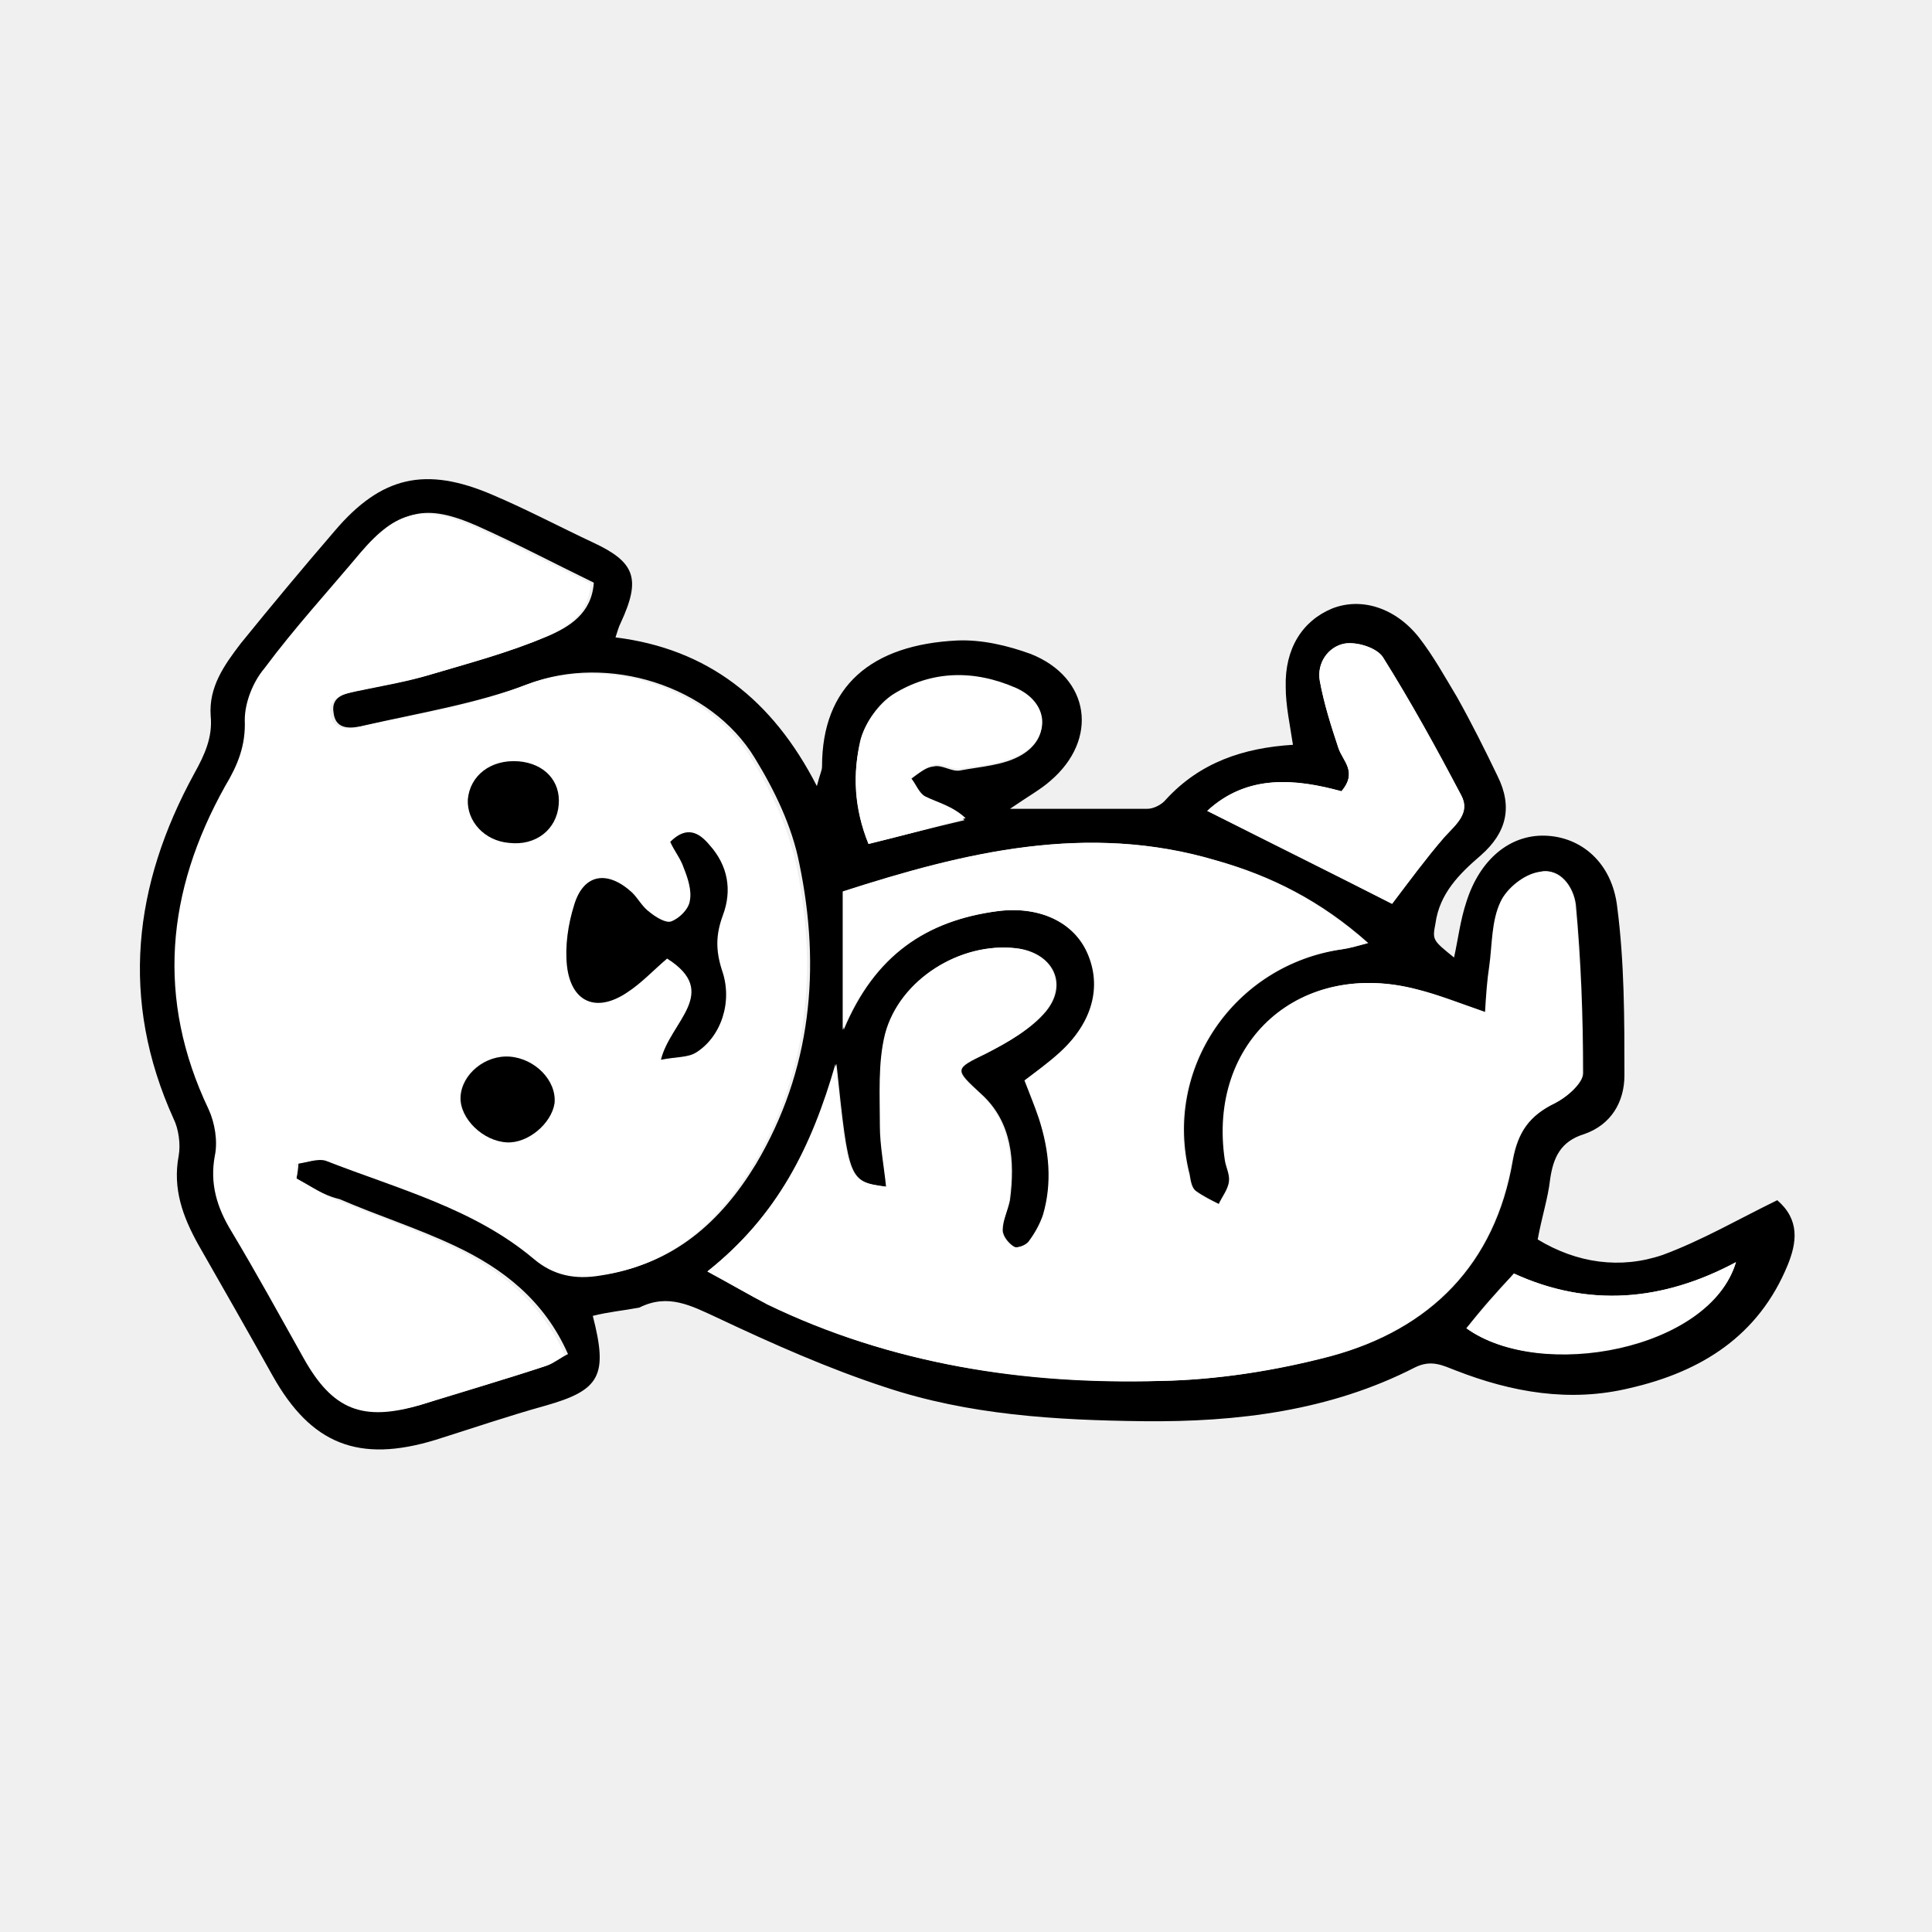
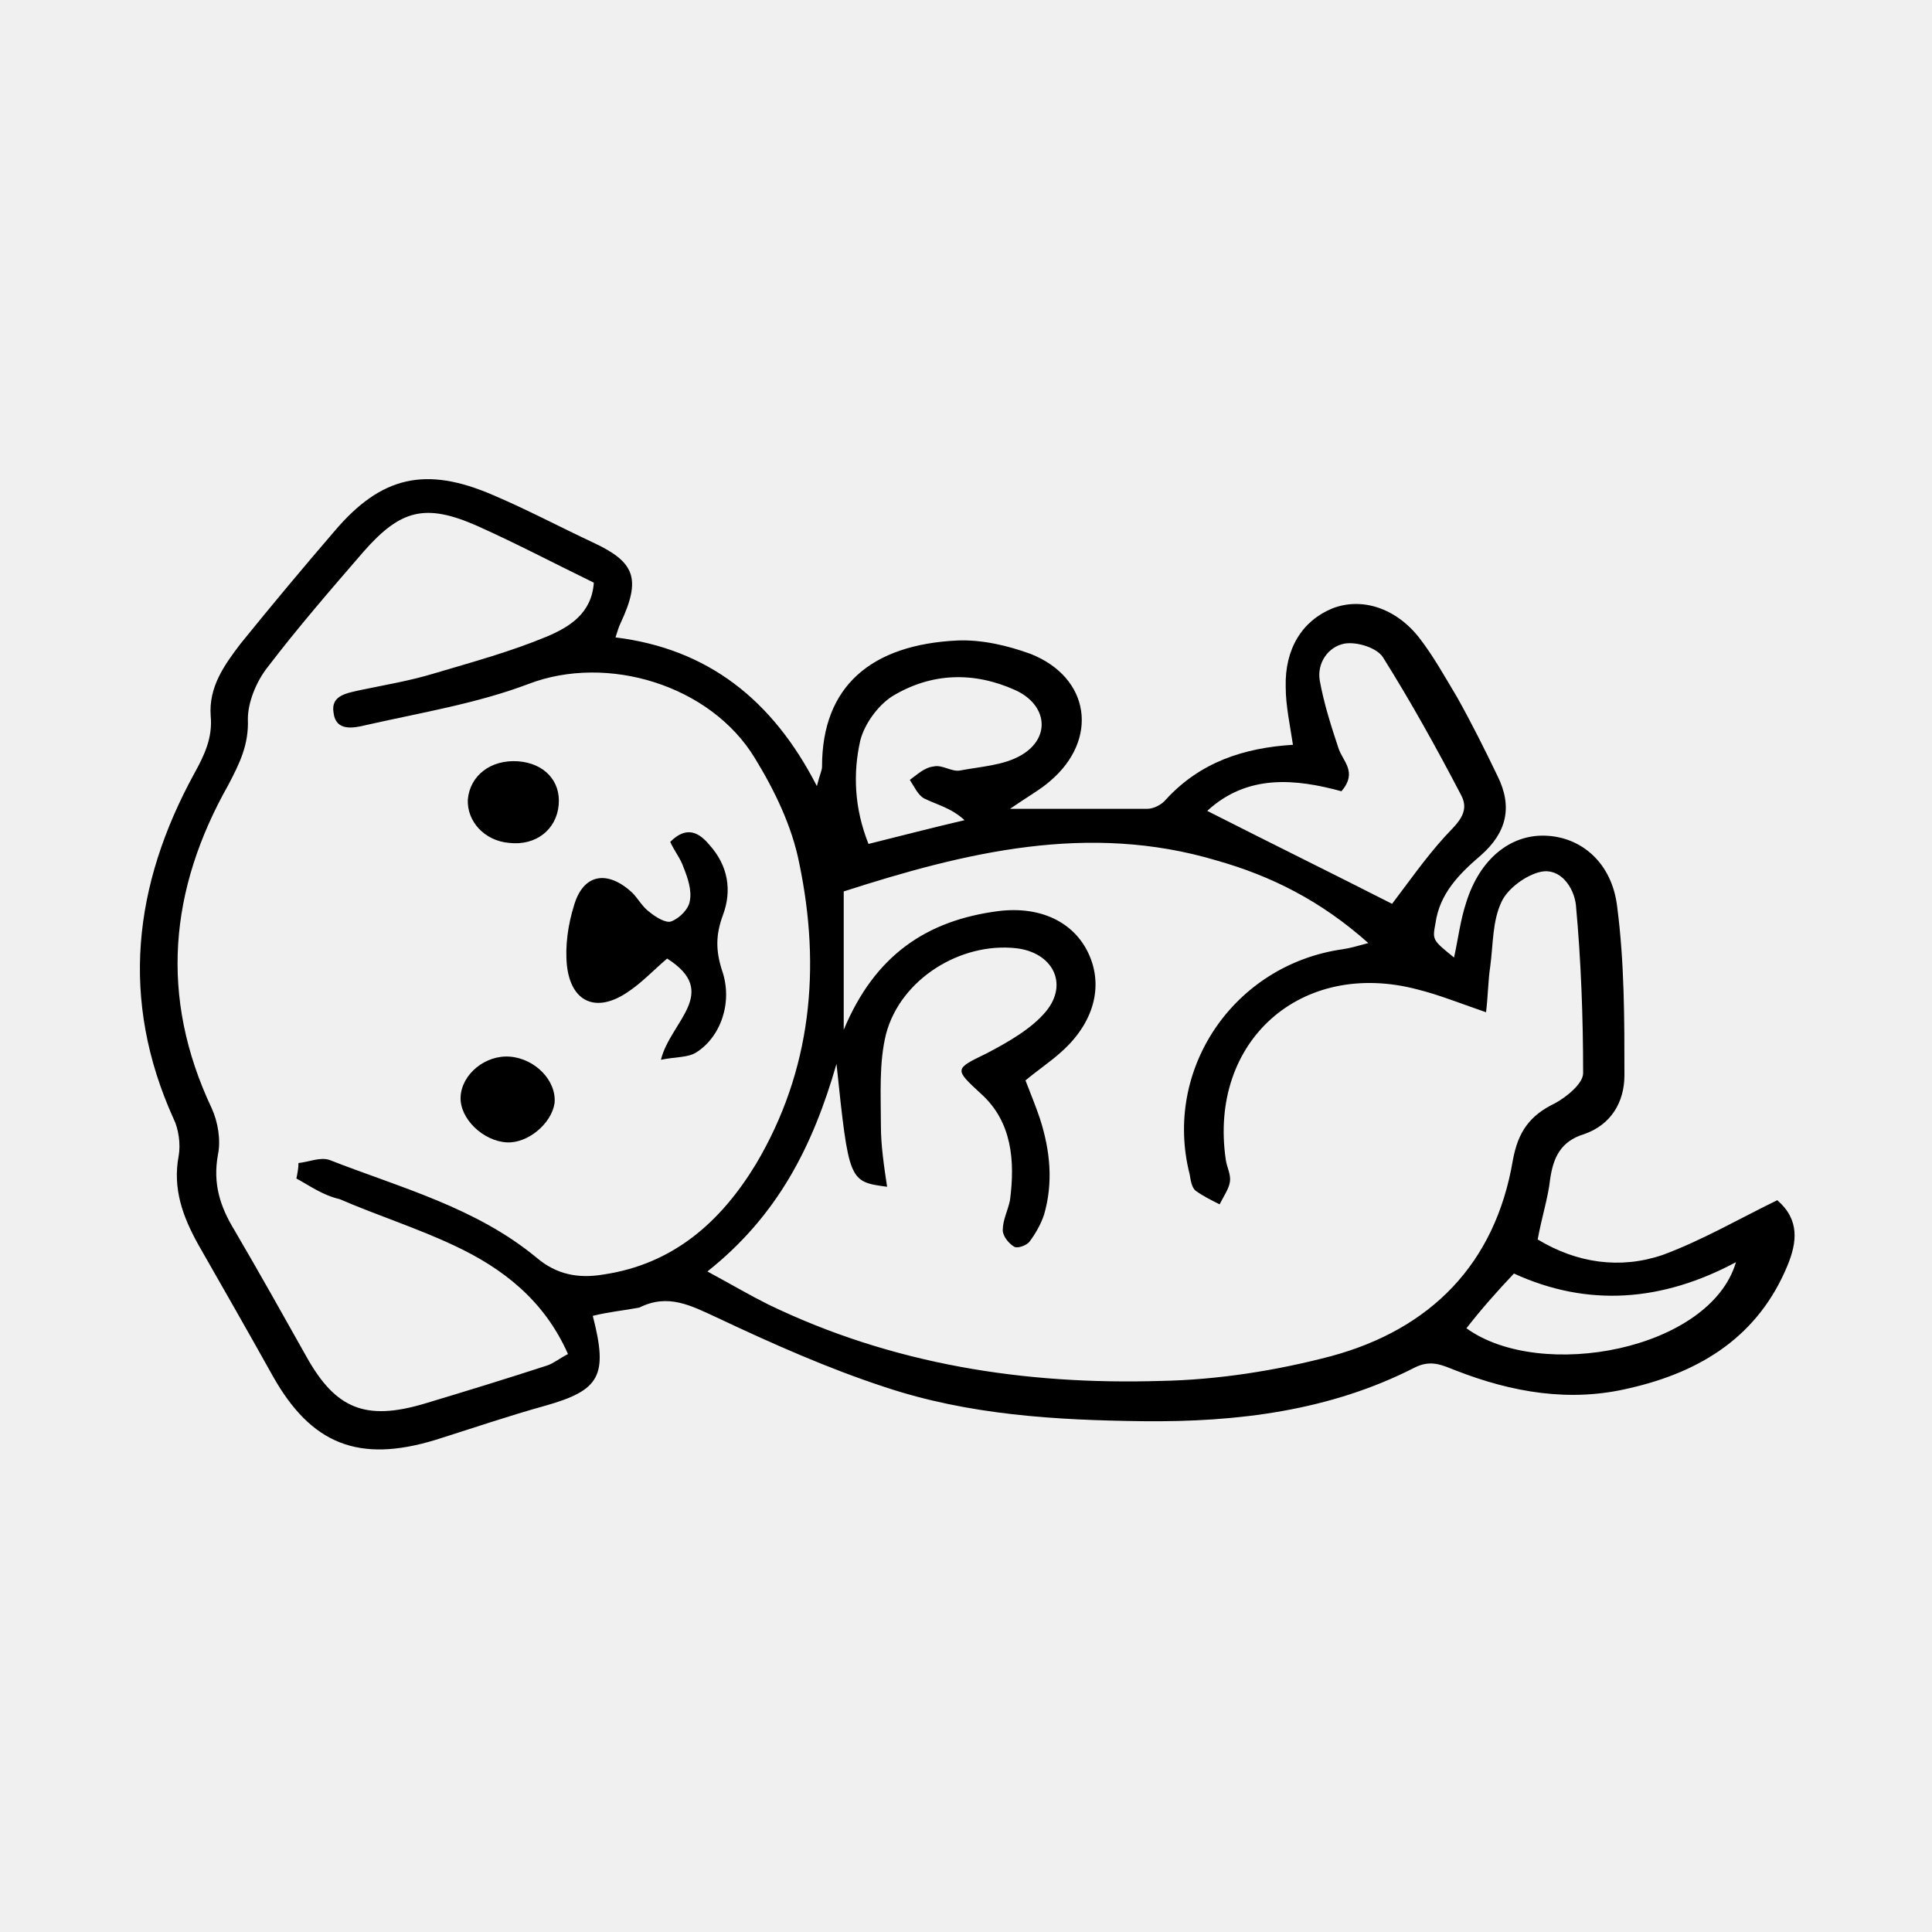
<svg xmlns="http://www.w3.org/2000/svg" viewBox="336.298 693.778 187.085 187.085">
  <g>
    <path d="M393.7,821.2c1.5,5.8,0.7,7.2-4.6,8.7c-3.6,1-7.1,2.2-10.6,3.3c-7.5,2.3-12.1,0.4-15.8-6.2c-2.4-4.3-4.8-8.5-7.2-12.7   c-1.5-2.7-2.5-5.4-1.9-8.6c0.2-1.1,0-2.6-0.5-3.6c-5.2-11.5-3.9-22.6,2-33.4c1-1.8,1.8-3.5,1.6-5.6c-0.2-2.8,1.3-4.9,2.9-7   c3-3.7,6-7.3,9.1-10.9c4.5-5.3,8.8-6.3,15.3-3.5c3.3,1.4,6.5,3.1,9.7,4.6c4.1,1.9,4.7,3.5,2.7,7.8c-0.2,0.4-0.3,0.8-0.5,1.4   c8.9,1.1,15.2,6,19.5,14.4c0.3-1.2,0.5-1.5,0.5-1.9c0-7.8,4.8-11.8,13.1-12.2c2.4-0.1,4.9,0.5,7.1,1.3c5.8,2.3,6.6,8.3,1.9,12.3   c-0.9,0.8-2,1.4-3.9,2.7c5.1,0,9.2,0,13.3,0c0.6,0,1.4-0.4,1.8-0.9c3.3-3.6,7.5-5,12.3-5.3c-0.3-2-0.7-3.8-0.7-5.6   c-0.1-3.7,1.6-6.4,4.5-7.6c2.8-1.1,6.1-0.1,8.4,2.8c1.4,1.8,2.5,3.8,3.7,5.8c1.4,2.5,2.7,5.1,3.9,7.6c1.5,3,0.9,5.5-1.6,7.7   c-2.1,1.8-4,3.7-4.4,6.6c-0.3,1.6-0.3,1.6,1.8,3.3c0.4-1.8,0.6-3.6,1.2-5.4c1.3-4.1,4.2-6.5,7.6-6.4c3.5,0.1,6.5,2.6,7,6.9   c0.7,5.4,0.7,10.8,0.7,16.3c0,2.6-1.3,4.8-3.9,5.7c-2.3,0.7-3,2.3-3.3,4.4c-0.2,1.8-0.8,3.6-1.2,5.8c3.8,2.3,8,2.9,12.1,1.5   c3.8-1.4,7.4-3.5,11.1-5.3c2.2,1.9,1.9,4.1,1,6.3c-2.8,6.8-8.3,10.3-15.3,11.9c-5.8,1.4-11.4,0.4-16.8-1.7c-1.3-0.5-2.4-1.1-4-0.3   c-8.2,4.2-17.2,5.3-26.3,5.2c-8.5-0.1-16.9-0.6-25-3.3c-5.5-1.8-10.9-4.2-16.2-6.7c-2.6-1.2-4.8-2.4-7.6-1   C396.6,820.7,395.3,820.8,393.7,821.2z M365,807.9c0.1-0.5,0.2-1,0.2-1.5c1-0.1,2.1-0.6,3-0.3c6.9,2.7,14.2,4.6,20.1,9.5   c1.9,1.6,4,2,6.4,1.6c6.8-1,11.4-5.1,14.8-10.7c5.4-9.1,6.3-19,4.2-29.1c-0.7-3.6-2.4-7.1-4.3-10.2c-4.3-7.1-14.3-10.1-21.9-7.2   c-5,1.9-10.5,2.8-15.8,4c-1.2,0.3-2.9,0.6-3.1-1.2c-0.3-1.7,1.3-1.9,2.6-2.2c2.4-0.5,4.8-0.9,7.1-1.6c3.7-1.1,7.4-2.1,11-3.6   c2.1-0.9,4.3-2.2,4.5-5.2c-3.9-1.9-7.5-3.8-11.3-5.5c-5-2.2-7.4-1.6-11,2.5c-3.2,3.7-6.4,7.4-9.3,11.2c-1.1,1.4-1.9,3.4-1.9,5   c0.1,2.5-0.8,4.3-1.9,6.4c-5.7,10.1-6.7,20.5-1.6,31.3c0.6,1.3,0.9,3.1,0.6,4.5c-0.5,2.8,0.2,5,1.6,7.3c2.4,4.1,4.7,8.2,7,12.3   c2.8,5,5.7,6.2,11.4,4.5c4-1.2,7.9-2.4,11.9-3.7c0.6-0.2,1.2-0.7,2-1.1c-2.3-5.2-6.3-8.3-11-10.5c-3.6-1.7-7.4-2.9-11.1-4.5   C367.5,809.5,366.3,808.6,365,807.9z M404.8,816.9c2.4,1.3,4.1,2.3,5.9,3.2c12,5.8,24.8,7.8,38,7.4c5.5-0.1,11.2-1,16.5-2.4   c9.6-2.6,15.9-8.9,17.6-19c0.5-2.7,1.6-4.3,4.1-5.5c1.1-0.6,2.7-1.9,2.7-2.9c0-5.4-0.2-10.9-0.7-16.3c-0.2-1.7-1.5-3.6-3.4-3.2   c-1.4,0.3-3.2,1.6-3.8,2.9c-0.9,1.9-0.8,4.1-1.1,6.3c-0.2,1.3-0.2,2.7-0.4,4.4c-2.6-0.9-4.6-1.7-6.6-2.2c-11.3-3-20.3,5-18.6,16.5   c0.1,0.7,0.5,1.4,0.4,2.1c-0.1,0.7-0.6,1.4-1,2.2c-0.8-0.4-1.6-0.8-2.3-1.3c-0.4-0.3-0.5-1-0.6-1.6c-2.6-10.2,4.3-20.3,14.8-21.8   c0.7-0.1,1.4-0.3,2.5-0.6c-4.6-4.1-9.4-6.5-14.7-8c-12.4-3.7-24.3-0.8-36.1,3c0,4.5,0,8.6,0,13.4c3-7.2,8-10.6,15-11.5   c4.1-0.5,7.3,1.1,8.7,4.1c1.5,3.2,0.5,6.8-2.7,9.6c-1,0.9-2.2,1.7-3.4,2.7c0.5,1.3,1,2.5,1.4,3.7c1,3.1,1.3,6.2,0.4,9.3   c-0.3,0.9-0.8,1.8-1.4,2.6c-0.3,0.4-1.2,0.7-1.5,0.5c-0.5-0.3-1.1-1-1.1-1.6c0-1,0.5-1.9,0.7-2.9c0.5-3.8,0.2-7.6-2.8-10.3   c-2.6-2.4-2.6-2.4,0.5-3.9c2.1-1.1,4.4-2.4,5.8-4.1c2.2-2.7,0.6-5.7-2.9-6.1c-5.4-0.6-11.2,3-12.6,8.3c-0.7,2.8-0.5,5.9-0.5,8.9   c0,1.9,0.3,3.9,0.6,5.9c-3.7-0.5-3.7-0.5-4.9-11.9C415,804.8,411.6,811.5,404.8,816.9z M453.2,772.3c6.3,3.2,12.4,6.2,17.9,9   c1.6-2.1,3.2-4.4,5.1-6.5c1.1-1.2,2.5-2.3,1.6-4c-2.4-4.6-4.9-9.1-7.6-13.4c-0.6-0.9-2.5-1.5-3.7-1.3c-1.6,0.3-2.7,1.9-2.4,3.6   c0.4,2.2,1.1,4.4,1.8,6.5c0.4,1.3,1.9,2.3,0.3,4.2C461.8,769.2,457.1,768.7,453.2,772.3z M420.4,775.5c3.2-0.8,6.3-1.6,9.3-2.3   c-1.3-1.2-2.7-1.5-3.9-2.1c-0.6-0.3-1-1.2-1.4-1.8c0.7-0.5,1.4-1.2,2.3-1.3c0.8-0.2,1.7,0.5,2.5,0.4c2.1-0.4,4.3-0.5,6-1.5   c2.9-1.7,2.5-4.9-0.6-6.3c-4-1.8-8.1-1.7-11.9,0.6c-1.4,0.9-2.7,2.7-3.1,4.3C418.9,768.6,419,772,420.4,775.5z M478.3,822.4   c7.2,5.2,23.6,2.1,26.1-6.4c-7.1,3.8-14.3,4.4-21.5,1.1C481.2,818.9,479.7,820.6,478.3,822.4z" fill="rgb(0, 0, 0)" />
-     <path d="M365,807.9c1.3,0.7,2.5,1.5,3.9,2.1c3.7,1.5,7.5,2.8,11.1,4.5c4.7,2.2,8.7,5.4,11,10.5c-0.8,0.5-1.4,0.9-2,1.1   c-3.9,1.3-7.9,2.4-11.9,3.7c-5.7,1.7-8.6,0.5-11.4-4.5c-2.3-4.1-4.6-8.3-7-12.3c-1.4-2.3-2.1-4.6-1.6-7.3c0.3-1.4,0-3.2-0.6-4.5   c-5.1-10.7-4.1-21.1,1.6-31.3c1.2-2,2-3.9,1.9-6.4c0-1.7,0.8-3.7,1.9-5c2.9-3.9,6.2-7.5,9.3-11.2c3.5-4.1,6-4.7,11-2.5   c3.8,1.7,7.4,3.6,11.3,5.5c-0.2,3-2.4,4.3-4.5,5.2c-3.5,1.5-7.3,2.5-11,3.6c-2.3,0.7-4.7,1.1-7.1,1.6c-1.3,0.3-2.9,0.5-2.6,2.2   c0.3,1.8,1.9,1.5,3.1,1.2c5.3-1.2,10.8-2,15.8-4c7.6-2.9,17.6,0.1,21.9,7.2c1.9,3.1,3.5,6.6,4.3,10.2c2.1,10.1,1.2,20-4.2,29.1   c-3.4,5.6-8,9.7-14.8,10.7c-2.4,0.4-4.5,0-6.4-1.6c-5.8-4.9-13.2-6.8-20.1-9.5c-0.8-0.3-2,0.2-3,0.3   C365.1,806.9,365.1,807.4,365,807.9z M401.2,775.3c0.5,0.8,1,1.6,1.3,2.5c0.4,1,0.8,2.2,0.6,3.2c-0.1,0.8-1,1.7-1.8,2   c-0.5,0.2-1.5-0.5-2.1-0.9c-0.7-0.5-1-1.4-1.7-1.9c-2.4-2.1-4.7-1.7-5.6,1.2c-0.6,1.9-0.9,3.9-0.7,5.9c0.3,3.5,2.8,4.6,5.8,2.6   c1.4-0.9,2.6-2.2,3.9-3.3c5.2,3.3,0.3,6.1-0.6,9.8c1.5-0.3,2.7-0.2,3.4-0.7c2.4-1.5,3.6-4.9,2.5-8c-0.7-1.9-0.7-3.4,0.1-5.3   c0.9-2.4,0.5-4.8-1.3-6.8C403.9,774.5,402.8,773.7,401.2,775.3z M385.4,804.4c2.1,0.1,4.3-1.8,4.5-3.8c0.2-2.1-1.9-4.3-4.3-4.5   c-2.4-0.2-4.7,1.7-4.8,3.9C380.8,802.1,383.1,804.3,385.4,804.4z M385.6,775.4c2.6,0.3,4.7-1.3,4.8-3.7c0.2-2.3-1.4-4-3.9-4.2   c-2.7-0.2-4.7,1.3-4.9,3.7C381.5,773.3,383.2,775.2,385.6,775.4z" fill="rgb(255, 255, 255)" />
-     <path d="M404.8,816.9c6.8-5.4,10.1-12.1,12.4-20.1c1.2,11.4,1.2,11.4,4.9,11.9c-0.2-2-0.6-4-0.6-5.9   c0-3-0.2-6.1,0.5-8.9c1.4-5.3,7.3-8.9,12.6-8.3c3.5,0.4,5.1,3.4,2.9,6.1c-1.5,1.8-3.7,3.1-5.8,4.1c-3.1,1.5-3.1,1.5-0.5,3.9   c3,2.8,3.2,6.5,2.8,10.3c-0.1,1-0.6,1.9-0.7,2.9c0,0.6,0.6,1.3,1.1,1.6c0.3,0.2,1.2-0.1,1.5-0.5c0.6-0.8,1.1-1.7,1.4-2.6   c0.9-3.1,0.6-6.2-0.4-9.3c-0.4-1.2-0.9-2.4-1.4-3.7c1.2-0.9,2.3-1.7,3.4-2.7c3.2-2.9,4.1-6.4,2.7-9.6c-1.3-3-4.6-4.6-8.7-4.1   c-6.9,0.9-12,4.3-15,11.5c0-4.8,0-9,0-13.4c11.8-3.8,23.6-6.7,36.1-3c5.3,1.5,10.1,3.9,14.7,8c-1.1,0.3-1.8,0.5-2.5,0.6   c-10.4,1.4-17.4,11.6-14.8,21.8c0.1,0.6,0.2,1.2,0.6,1.6c0.7,0.6,1.5,0.9,2.3,1.3c0.3-0.7,0.9-1.4,1-2.2c0.1-0.7-0.3-1.4-0.4-2.1   c-1.7-11.5,7.3-19.5,18.6-16.5c2,0.5,4,1.3,6.6,2.2c0.1-1.7,0.2-3.1,0.4-4.4c0.3-2.1,0.2-4.4,1.1-6.3c0.6-1.3,2.3-2.7,3.8-2.9   c1.9-0.4,3.3,1.6,3.4,3.2c0.5,5.4,0.8,10.8,0.7,16.3c0,1-1.5,2.4-2.7,2.9c-2.4,1.2-3.6,2.8-4.1,5.5c-1.7,10.1-8,16.4-17.6,19   c-5.3,1.4-11,2.3-16.5,2.4c-13.2,0.3-26-1.6-38-7.4C408.9,819.2,407.2,818.2,404.8,816.9z" fill="rgb(255, 255, 255)" />
-     <path d="M453.2,772.3c3.9-3.6,8.6-3.1,13-1.9c1.6-1.9,0.1-3-0.3-4.2c-0.7-2.1-1.4-4.3-1.8-6.5   c-0.3-1.7,0.8-3.3,2.4-3.6c1.2-0.2,3.1,0.4,3.7,1.3c2.7,4.3,5.2,8.9,7.6,13.4c0.9,1.7-0.5,2.8-1.6,4c-1.8,2.1-3.5,4.4-5.1,6.5   C465.6,778.5,459.5,775.4,453.2,772.3z" fill="rgb(255, 255, 255)" />
-     <path d="M420.4,775.5c-1.4-3.4-1.6-6.9-0.7-10.2c0.4-1.6,1.7-3.4,3.1-4.3c3.7-2.3,7.8-2.4,11.9-0.6   c3.1,1.4,3.4,4.6,0.6,6.3c-1.7,1-4,1.2-6,1.5c-0.8,0.1-1.7-0.5-2.5-0.4c-0.8,0.2-1.5,0.9-2.3,1.3c0.5,0.6,0.8,1.5,1.4,1.8   c1.2,0.6,2.6,0.9,3.9,2.1C426.7,773.9,423.7,774.7,420.4,775.5z" fill="rgb(255, 255, 255)" />
-     <path d="M478.3,822.4c1.5-1.7,3-3.4,4.6-5.3c7.2,3.3,14.4,2.7,21.5-1.1C501.8,824.5,485.4,827.5,478.3,822.4z" fill="rgb(255, 255, 255)" />
+     <path d="M365,807.9c1.3,0.7,2.5,1.5,3.9,2.1c3.7,1.5,7.5,2.8,11.1,4.5c4.7,2.2,8.7,5.4,11,10.5c-0.8,0.5-1.4,0.9-2,1.1   c-3.9,1.3-7.9,2.4-11.9,3.7c-5.7,1.7-8.6,0.5-11.4-4.5c-2.3-4.1-4.6-8.3-7-12.3c-1.4-2.3-2.1-4.6-1.6-7.3c0.3-1.4,0-3.2-0.6-4.5   c-5.1-10.7-4.1-21.1,1.6-31.3c1.2-2,2-3.9,1.9-6.4c0-1.7,0.8-3.7,1.9-5c2.9-3.9,6.2-7.5,9.3-11.2c3.5-4.1,6-4.7,11-2.5   c3.8,1.7,7.4,3.6,11.3,5.5c-0.2,3-2.4,4.3-4.5,5.2c-3.5,1.5-7.3,2.5-11,3.6c-2.3,0.7-4.7,1.1-7.1,1.6c-1.3,0.3-2.9,0.5-2.6,2.2   c0.3,1.8,1.9,1.5,3.1,1.2c5.3-1.2,10.8-2,15.8-4c7.6-2.9,17.6,0.1,21.9,7.2c1.9,3.1,3.5,6.6,4.3,10.2c2.1,10.1,1.2,20-4.2,29.1   c-3.4,5.6-8,9.7-14.8,10.7c-2.4,0.4-4.5,0-6.4-1.6c-5.8-4.9-13.2-6.8-20.1-9.5c-0.8-0.3-2,0.2-3,0.3   C365.1,806.9,365.1,807.4,365,807.9z M401.2,775.3c0.5,0.8,1,1.6,1.3,2.5c0.4,1,0.8,2.2,0.6,3.2c-0.1,0.8-1,1.7-1.8,2   c-0.5,0.2-1.5-0.5-2.1-0.9c-0.7-0.5-1-1.4-1.7-1.9c-2.4-2.1-4.7-1.7-5.6,1.2c-0.6,1.9-0.9,3.9-0.7,5.9c0.3,3.5,2.8,4.6,5.8,2.6   c1.4-0.9,2.6-2.2,3.9-3.3c5.2,3.3,0.3,6.1-0.6,9.8c1.5-0.3,2.7-0.2,3.4-0.7c2.4-1.5,3.6-4.9,2.5-8c-0.7-1.9-0.7-3.4,0.1-5.3   c0.9-2.4,0.5-4.8-1.3-6.8C403.9,774.5,402.8,773.7,401.2,775.3z M385.4,804.4c2.1,0.1,4.3-1.8,4.5-3.8c0.2-2.1-1.9-4.3-4.3-4.5   c-2.4-0.2-4.7,1.7-4.8,3.9C380.8,802.1,383.1,804.3,385.4,804.4z M385.6,775.4c2.6,0.3,4.7-1.3,4.8-3.7c0.2-2.3-1.4-4-3.9-4.2   c-2.7-0.2-4.7,1.3-4.9,3.7C381.5,773.3,383.2,775.2,385.6,775.4z" fill="none" data-pawn-backing-fill="white" />
+     <path d="M404.8,816.9c6.8-5.4,10.1-12.1,12.4-20.1c1.2,11.4,1.2,11.4,4.9,11.9c-0.2-2-0.6-4-0.6-5.9   c0-3-0.2-6.1,0.5-8.9c1.4-5.3,7.3-8.9,12.6-8.3c3.5,0.4,5.1,3.4,2.9,6.1c-1.5,1.8-3.7,3.1-5.8,4.1c-3.1,1.5-3.1,1.5-0.5,3.9   c3,2.8,3.2,6.5,2.8,10.3c-0.1,1-0.6,1.9-0.7,2.9c0,0.6,0.6,1.3,1.1,1.6c0.3,0.2,1.2-0.1,1.5-0.5c0.6-0.8,1.1-1.7,1.4-2.6   c0.9-3.1,0.6-6.2-0.4-9.3c-0.4-1.2-0.9-2.4-1.4-3.7c1.2-0.9,2.3-1.7,3.4-2.7c3.2-2.9,4.1-6.4,2.7-9.6c-1.3-3-4.6-4.6-8.7-4.1   c-6.9,0.9-12,4.3-15,11.5c0-4.8,0-9,0-13.4c11.8-3.8,23.6-6.7,36.1-3c5.3,1.5,10.1,3.9,14.7,8c-1.1,0.3-1.8,0.5-2.5,0.6   c-10.4,1.4-17.4,11.6-14.8,21.8c0.1,0.6,0.2,1.2,0.6,1.6c0.7,0.6,1.5,0.9,2.3,1.3c0.3-0.7,0.9-1.4,1-2.2c0.1-0.7-0.3-1.4-0.4-2.1   c-1.7-11.5,7.3-19.5,18.6-16.5c2,0.5,4,1.3,6.6,2.2c0.1-1.7,0.2-3.1,0.4-4.4c0.3-2.1,0.2-4.4,1.1-6.3c0.6-1.3,2.3-2.7,3.8-2.9   c1.9-0.4,3.3,1.6,3.4,3.2c0.5,5.4,0.8,10.8,0.7,16.3c0,1-1.5,2.4-2.7,2.9c-2.4,1.2-3.6,2.8-4.1,5.5c-1.7,10.1-8,16.4-17.6,19   c-5.3,1.4-11,2.3-16.5,2.4c-13.2,0.3-26-1.6-38-7.4C408.9,819.2,407.2,818.2,404.8,816.9z" fill="none" data-pawn-backing-fill="white" />
+     <path d="M453.2,772.3c3.9-3.6,8.6-3.1,13-1.9c1.6-1.9,0.1-3-0.3-4.2c-0.7-2.1-1.4-4.3-1.8-6.5   c-0.3-1.7,0.8-3.3,2.4-3.6c1.2-0.2,3.1,0.4,3.7,1.3c2.7,4.3,5.2,8.9,7.6,13.4c0.9,1.7-0.5,2.8-1.6,4c-1.8,2.1-3.5,4.4-5.1,6.5   C465.6,778.5,459.5,775.4,453.2,772.3z" fill="none" data-pawn-backing-fill="white" />
+     <path d="M420.4,775.5c-1.4-3.4-1.6-6.9-0.7-10.2c0.4-1.6,1.7-3.4,3.1-4.3c3.7-2.3,7.8-2.4,11.9-0.6   c3.1,1.4,3.4,4.6,0.6,6.3c-1.7,1-4,1.2-6,1.5c-0.8,0.1-1.7-0.5-2.5-0.4c-0.8,0.2-1.5,0.9-2.3,1.3c0.5,0.6,0.8,1.5,1.4,1.8   c1.2,0.6,2.6,0.9,3.9,2.1C426.7,773.9,423.7,774.7,420.4,775.5z" fill="none" data-pawn-backing-fill="white" />
+     <path d="M478.3,822.4c1.5-1.7,3-3.4,4.6-5.3c7.2,3.3,14.4,2.7,21.5-1.1C501.8,824.5,485.4,827.5,478.3,822.4z" fill="none" data-pawn-backing-fill="white" />
    <path d="M401.2,775.3c1.6-1.6,2.8-0.9,3.8,0.3c1.8,2,2.2,4.4,1.3,6.8c-0.7,1.9-0.7,3.4-0.1,5.3c1.1,3.1-0.1,6.5-2.5,8   c-0.8,0.5-1.9,0.4-3.4,0.7c0.9-3.7,5.8-6.5,0.6-9.8c-1.3,1.1-2.5,2.4-3.9,3.3c-3,2-5.4,0.9-5.8-2.6c-0.2-1.9,0.1-4,0.7-5.9   c0.9-3,3.2-3.4,5.6-1.2c0.6,0.6,1,1.4,1.7,1.9c0.6,0.5,1.6,1.1,2.1,0.9c0.8-0.3,1.7-1.2,1.8-2c0.2-1-0.2-2.2-0.6-3.2   C402.2,776.9,401.6,776.2,401.2,775.3z" fill="rgb(0, 0, 0)" />
    <path d="M385.4,804.4c-2.3-0.1-4.6-2.3-4.5-4.4c0.1-2.2,2.4-4.1,4.8-3.9c2.4,0.2,4.5,2.3,4.3,4.5   C389.7,802.6,387.4,804.5,385.4,804.4z" fill="rgb(0, 0, 0)" />
    <path d="M385.6,775.4c-2.4-0.2-4.1-2.1-4-4.2c0.2-2.3,2.2-3.9,4.9-3.7c2.5,0.2,4.1,1.9,3.9,4.2   C390.2,774.1,388.2,775.7,385.6,775.4z" fill="rgb(0, 0, 0)" />
  </g>
</svg>
